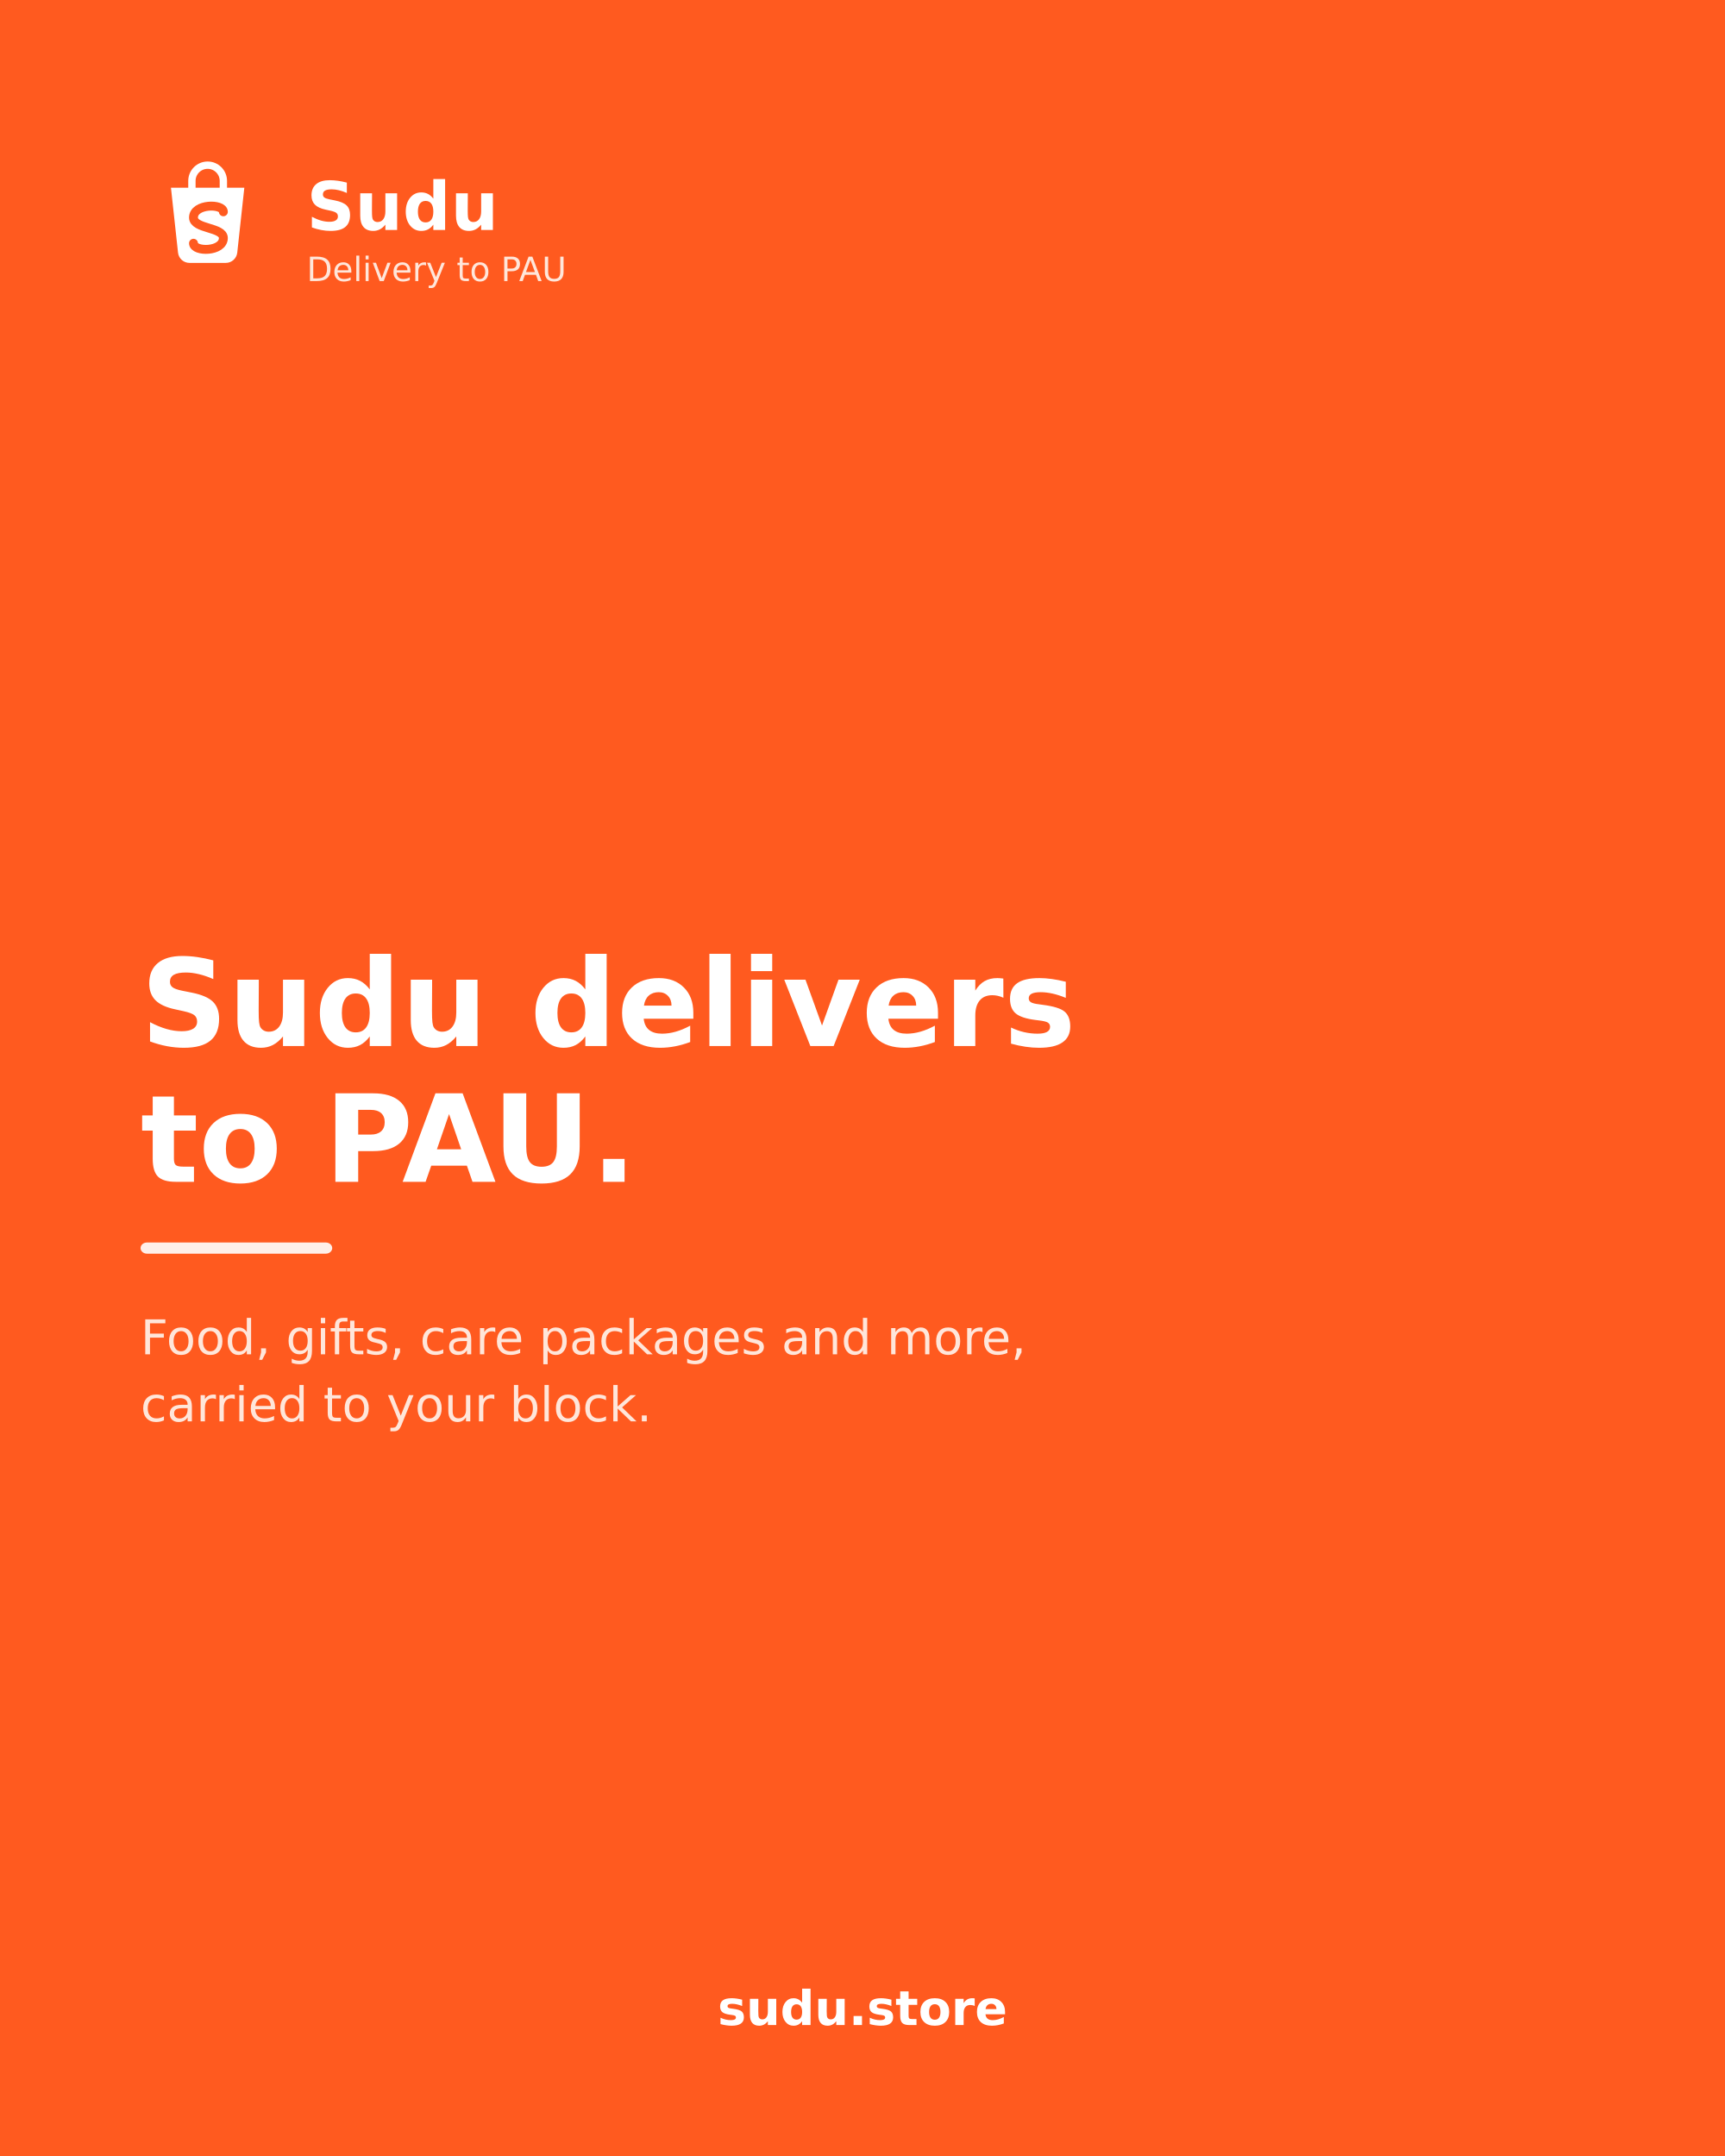
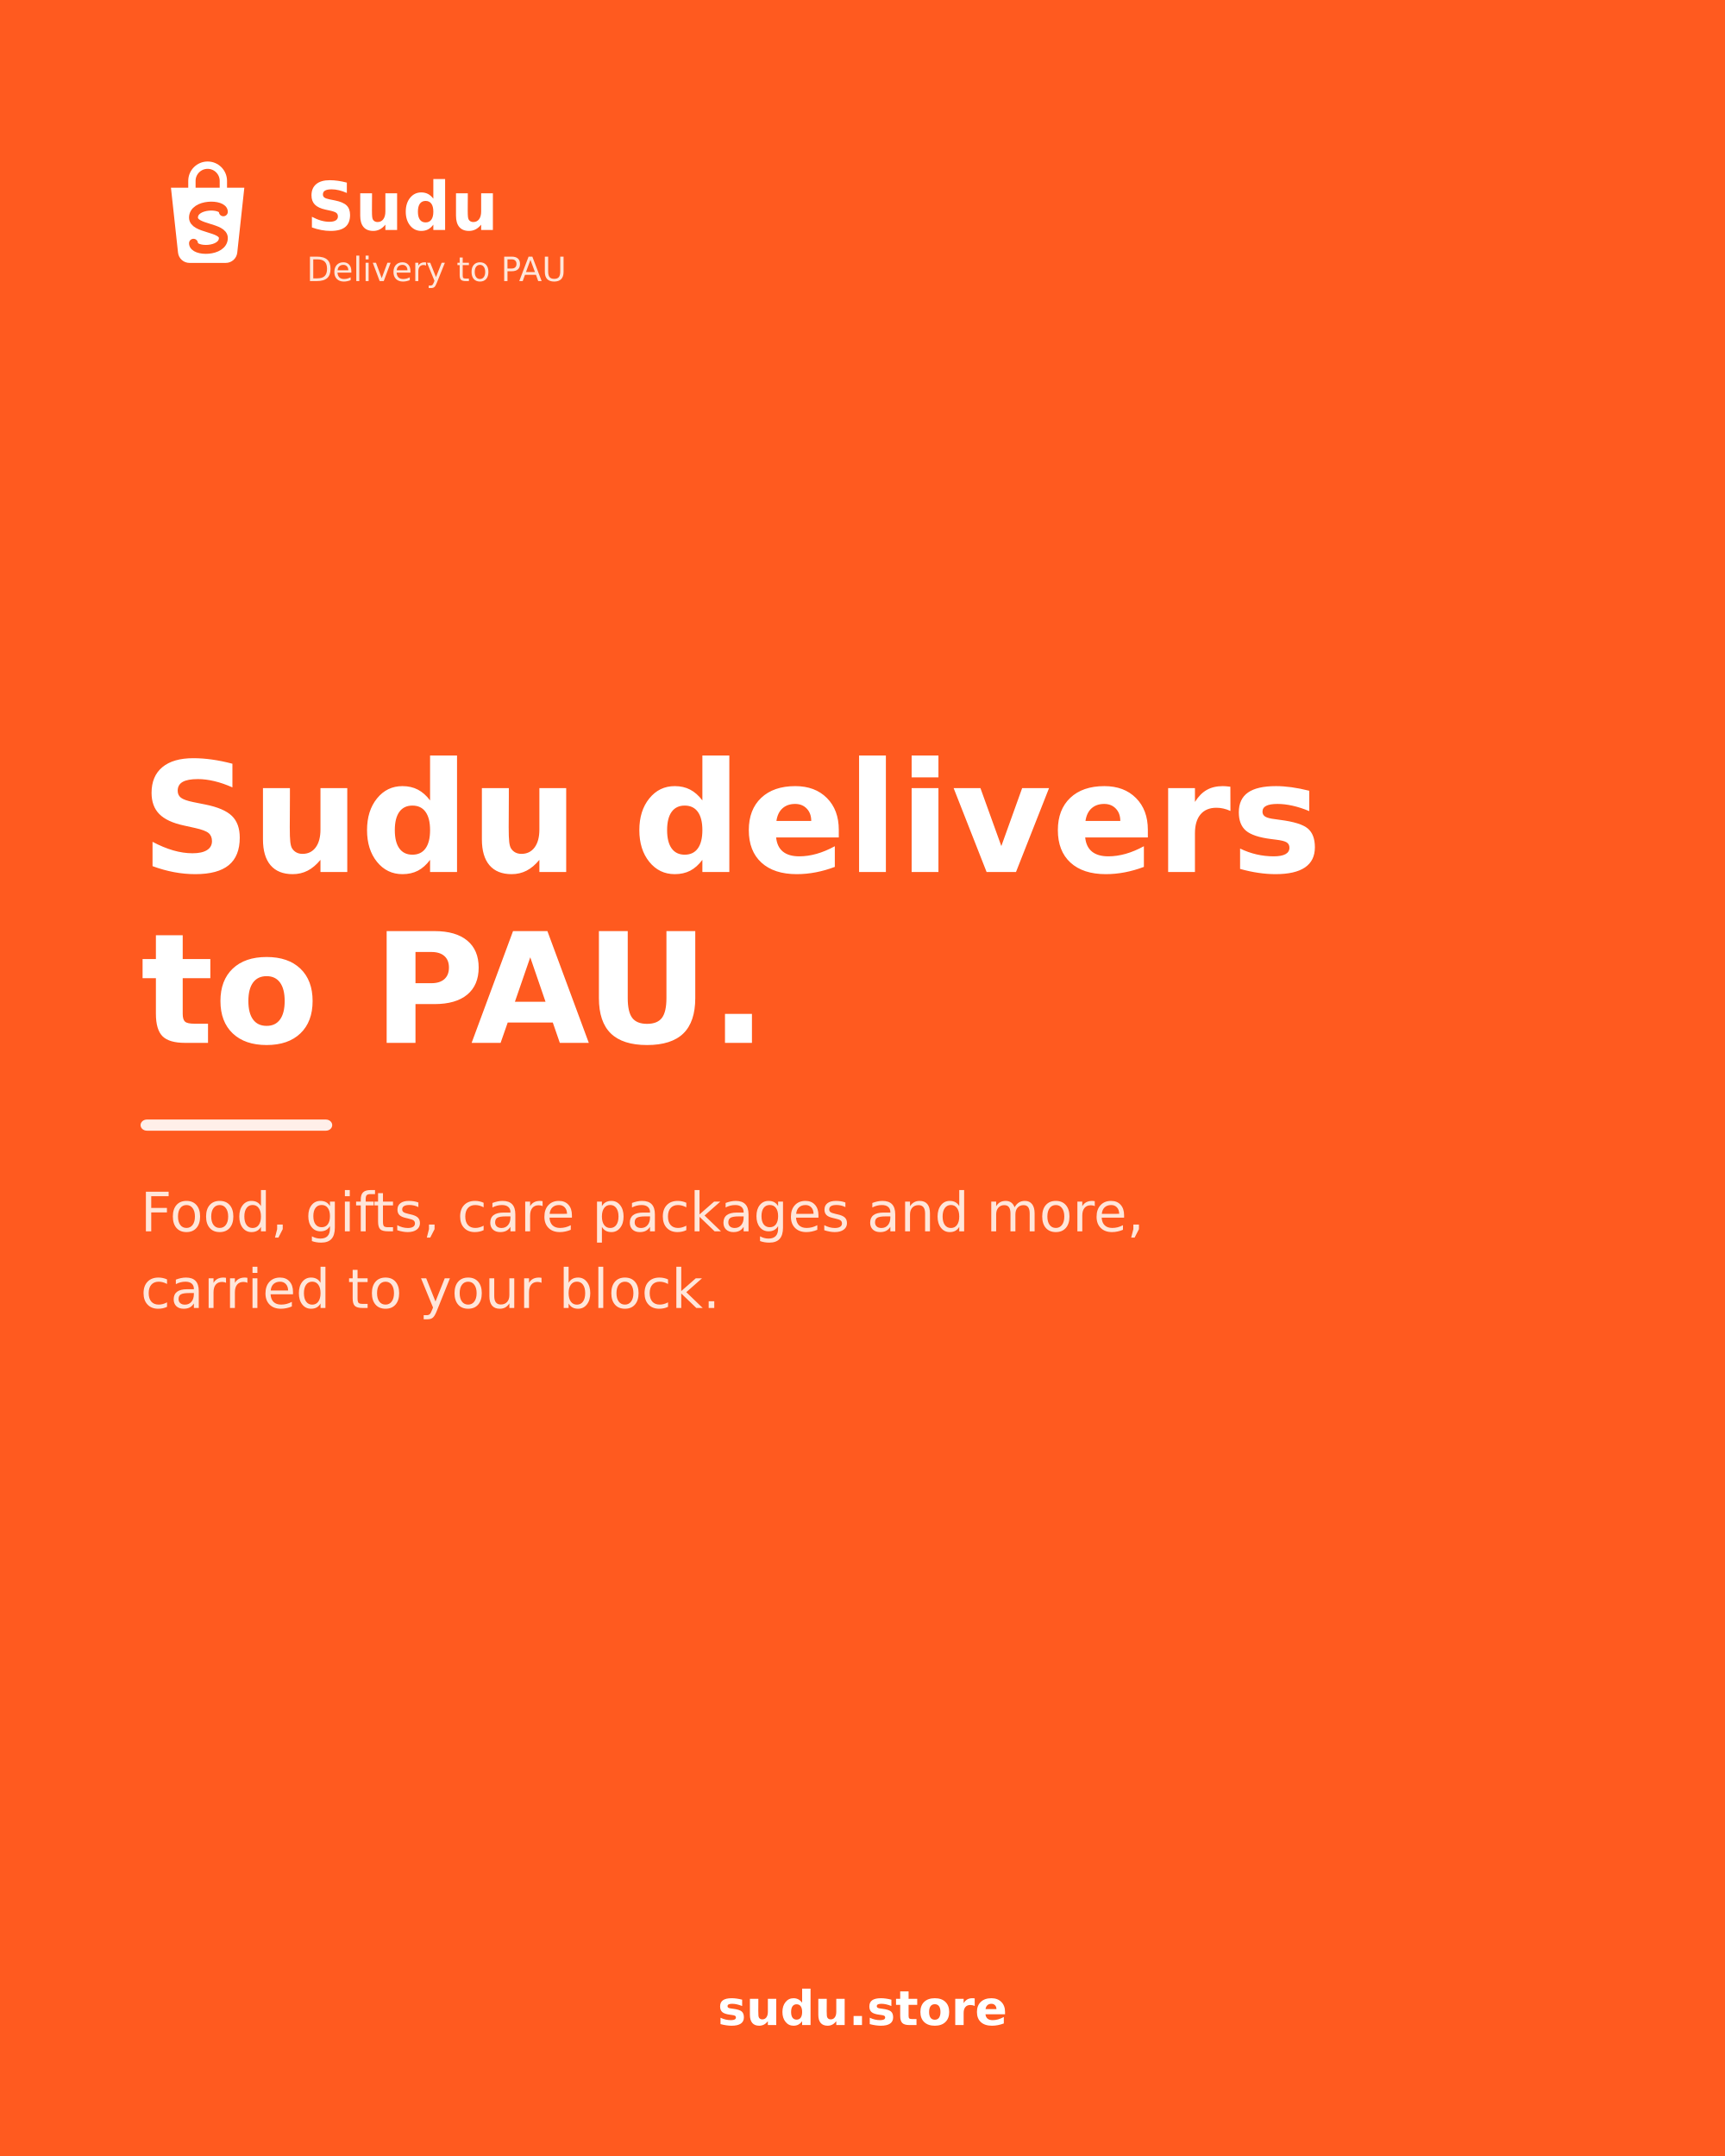
<svg xmlns="http://www.w3.org/2000/svg" width="1080" height="1350" viewBox="0 0 1080 1350">
  <rect width="1080" height="1350" fill="#ff5a1f" />
  <g transform="translate(88 88) scale(0.1640625)">
    <rect width="512" height="512" rx="116" fill="#ff5a1f" />
    <path d="M116 180h280l-27 248a44 44 0 0 1-44 39H187a44 44 0 0 1-44-39z" fill="#ffffff" />
    <path d="M196 180v-26a60 60 0 0 1 120 0v26" fill="none" stroke="#ffffff" stroke-width="28" stroke-linecap="round" />
    <path d="M316 272C316 240 202 240 202 294C202 338 316 330 316 372C316 426 202 426 202 392" fill="none" stroke="#ff5a1f" stroke-width="34" stroke-linecap="round" />
  </g>
  <text x="192" y="144" font-family="DejaVu Sans" font-size="42" font-weight="bold" fill="#ffffff" text-anchor="start">Sudu</text>
  <text x="192" y="176" font-family="DejaVu Sans" font-size="21" font-weight="normal" fill="#ffe6da" text-anchor="start">Delivery to PAU</text>
-   <text x="88" y="655" font-family="DejaVu Sans" font-size="76" font-weight="bold" fill="#ffffff" text-anchor="start">Sudu delivers</text>
-   <text x="88" y="740" font-family="DejaVu Sans" font-size="76" font-weight="bold" fill="#ffffff" text-anchor="start">to PAU.</text>
-   <rect x="88" y="778" width="120" height="7" rx="4" fill="#ffffff" opacity="0.9" />
-   <text x="88" y="848" font-family="DejaVu Sans" font-size="30" font-weight="normal" fill="#ffe6da" text-anchor="start">Food, gifts, care packages and more,</text>
-   <text x="88" y="890" font-family="DejaVu Sans" font-size="30" font-weight="normal" fill="#ffe6da" text-anchor="start">carried to your block.</text>
+   <text x="88" y="546" font-family="DejaVu Sans" font-size="96" font-weight="bold" fill="#ffffff" text-anchor="start">Sudu delivers</text>
+   <text x="88" y="653" font-family="DejaVu Sans" font-size="96" font-weight="bold" fill="#ffffff" text-anchor="start">to PAU.</text>
+   <rect x="88" y="701" width="120" height="7" rx="4" fill="#ffffff" opacity="0.9" />
+   <text x="88" y="771" font-family="DejaVu Sans" font-size="34" font-weight="normal" fill="#ffe6da" text-anchor="start">Food, gifts, care packages and more,</text>
+   <text x="88" y="819" font-family="DejaVu Sans" font-size="34" font-weight="normal" fill="#ffe6da" text-anchor="start">carried to your block.</text>
  <text x="540" y="1268" font-family="DejaVu Sans" font-size="30" font-weight="bold" fill="#ffffff" text-anchor="middle">sudu.store</text>
</svg>
